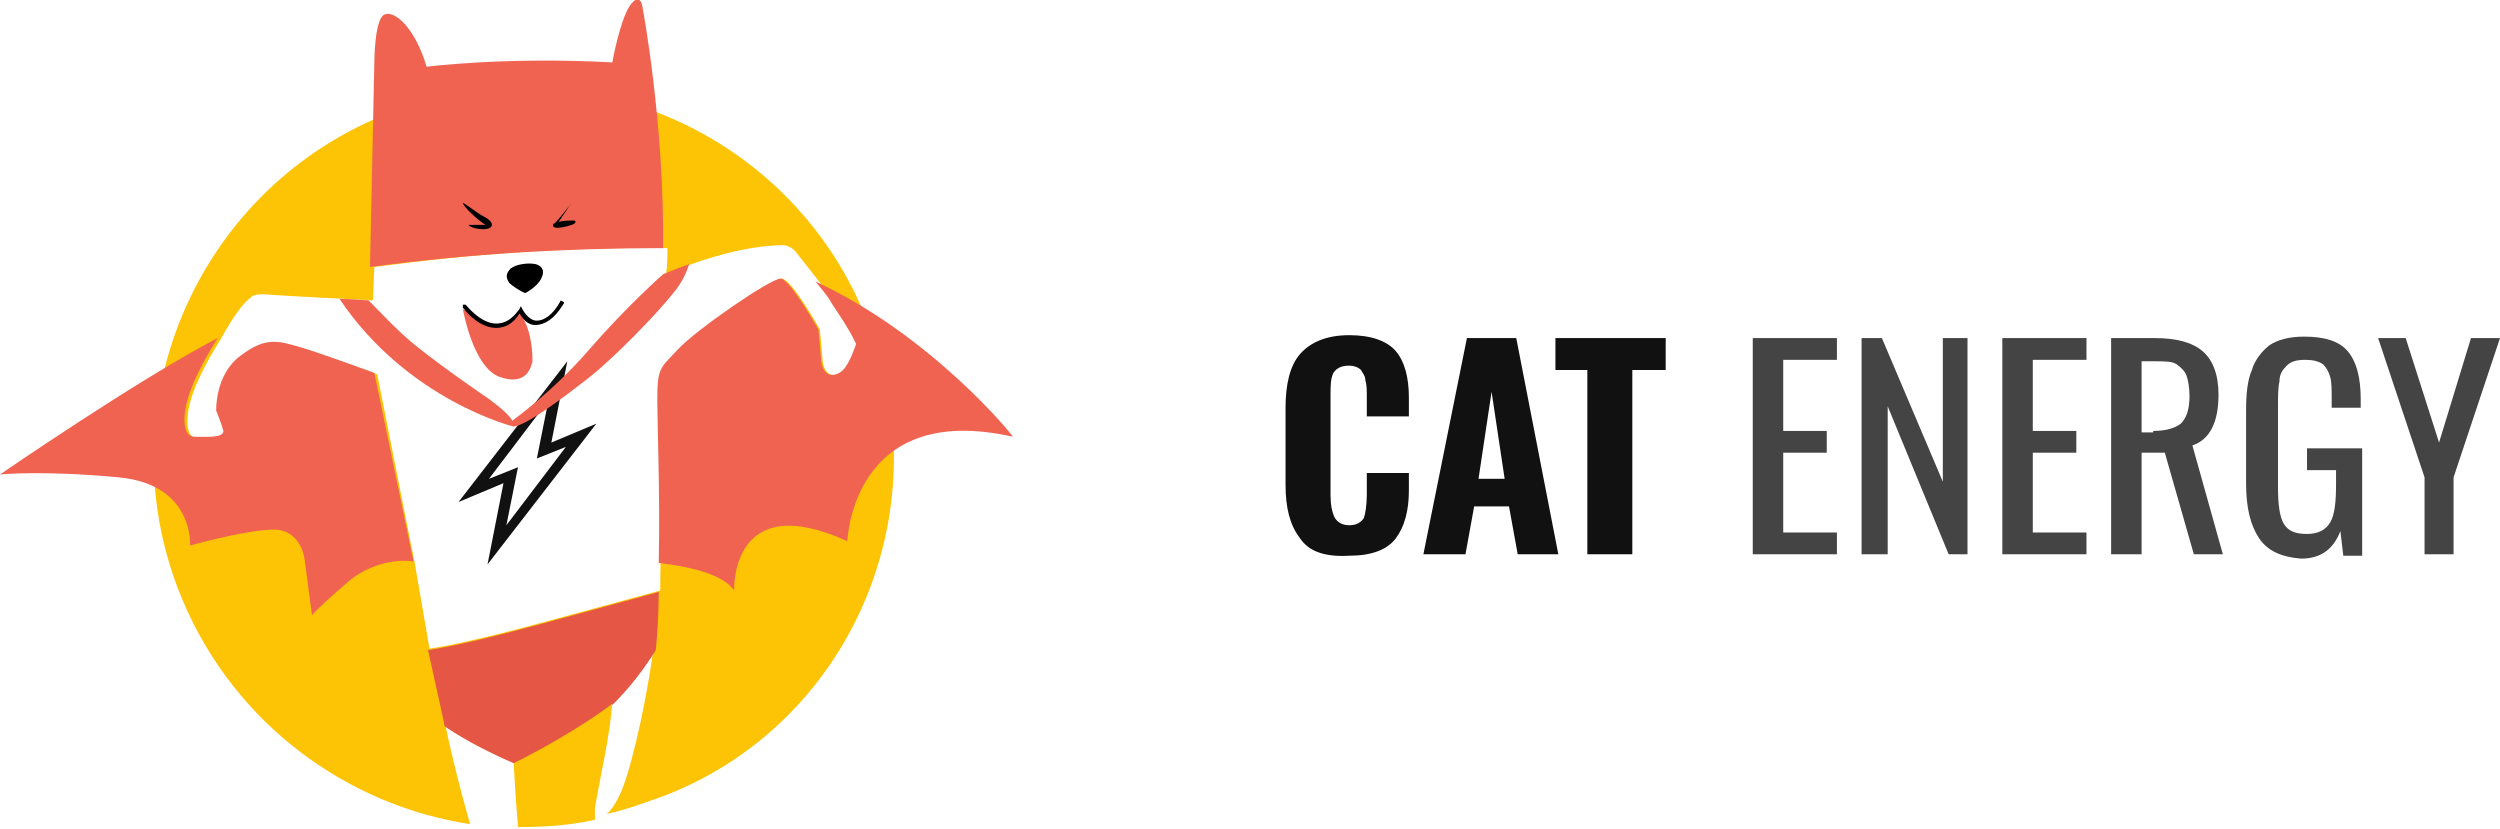
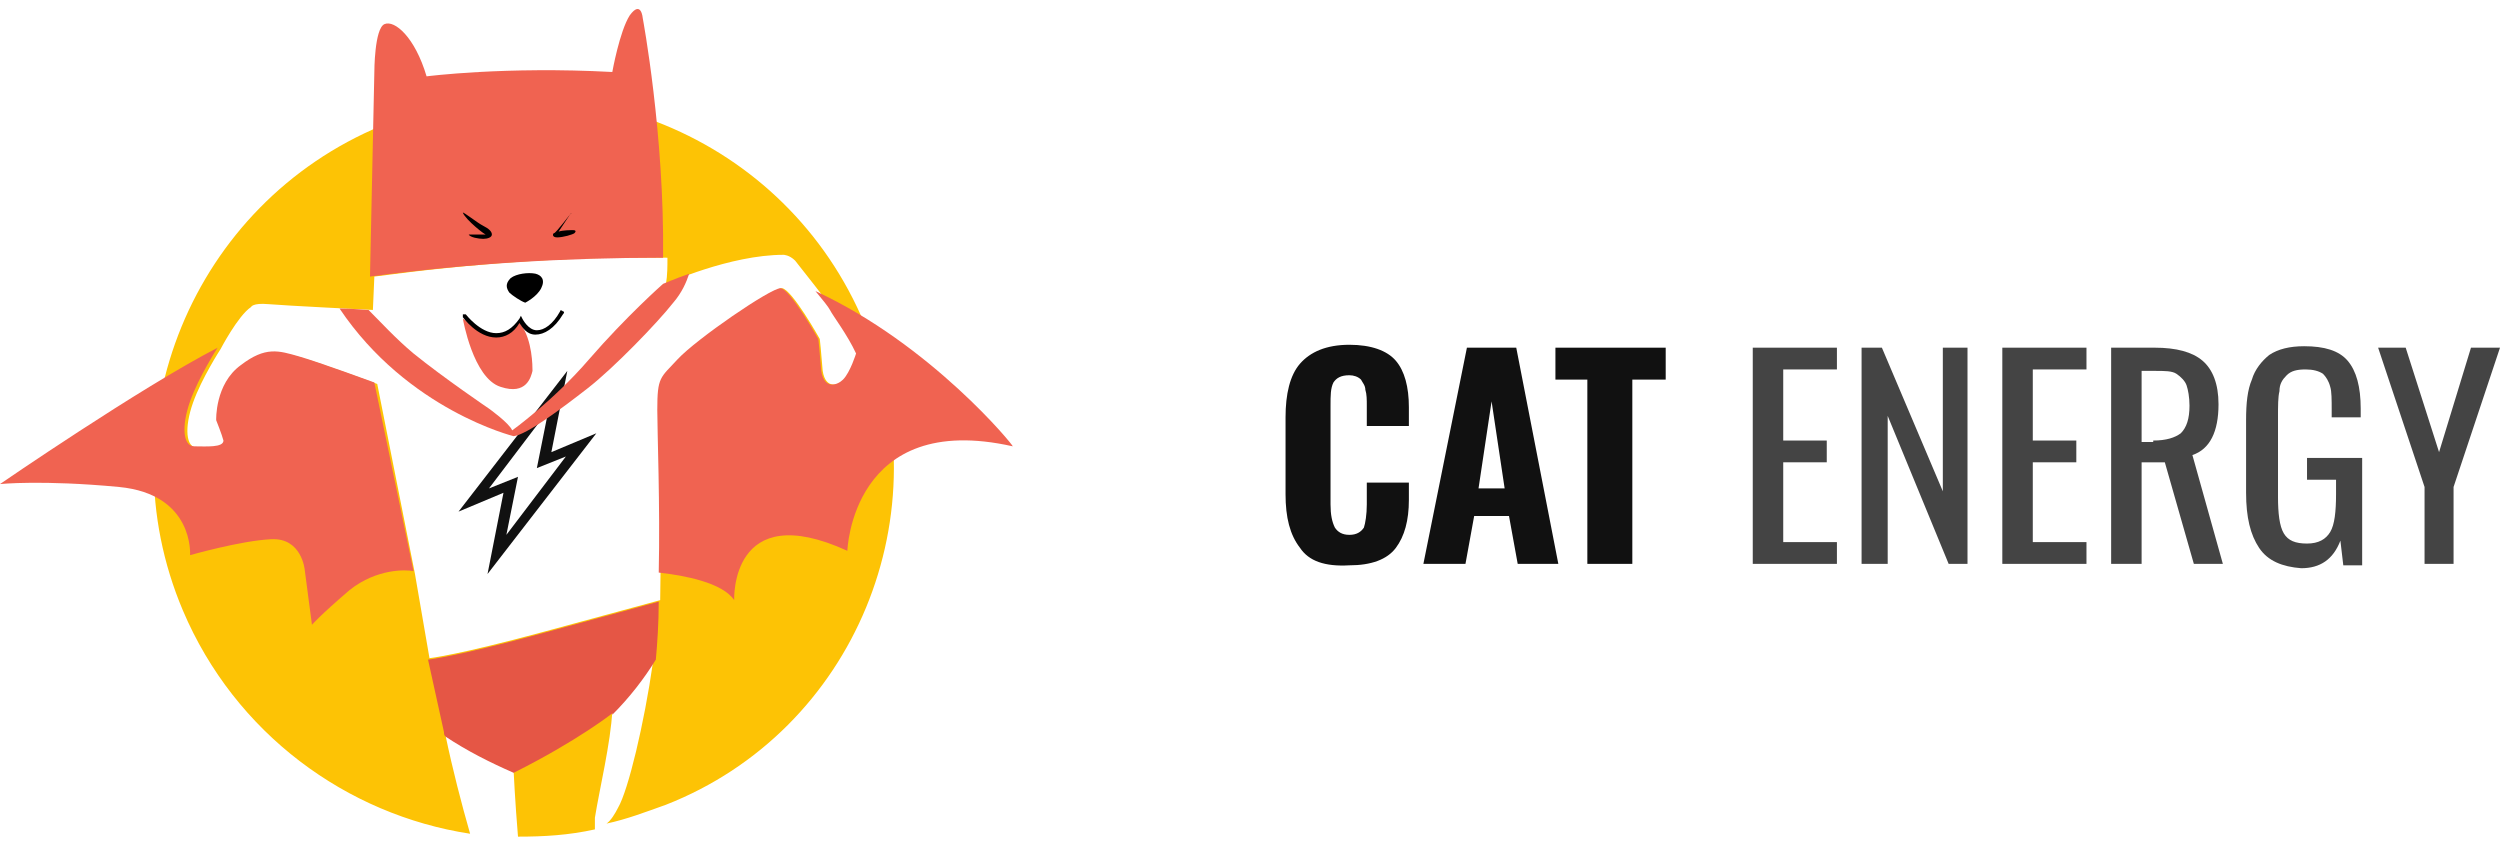
- <svg xmlns="http://www.w3.org/2000/svg" version="1.1" id="Layer_2" x="0px" y="0px" viewBox="0 0 172.3 57.1" style="enable-background:new 0 0 172.3 57.1;" xml:space="preserve">
+ <svg xmlns="http://www.w3.org/2000/svg" width="174px" height="59px" version="1.1" id="Layer_2" x="0px" y="0px" viewBox="0 0 172.3 57.1" style="enable-background:new 0 0 172.3 57.1;" xml:space="preserve">
  <style type="text/css">
    .st0 {
      fill: #FDC305;
    }
    .st1 {
      fill: #F06351;
    }
    .st2 {
      fill: #E55645;
    }
    .st3 {
      fill: #111111;
    }
    .st4 {
      fill: #444444;
    }
  </style>
  <path class="st0" d="M59.6,21.7C54.2,8.7,39.3,2.6,26.3,8S7.1,28.4,12.6,41.4c3.6,8.5,11.3,14.1,19.8,15.4c-0.6-2.1-1.2-4.4-1.7-6.8   c1.5,1,3.1,1.8,4.7,2.5c0,0,0,0,0,0c0,0,0.1,2.1,0.3,4.5c1.8,0,3.5-0.1,5.3-0.5c0-0.2,0-0.4,0-0.8c0.3-1.9,1.1-5.2,1.2-7.4   c1.1-1.1,2.1-2.3,2.9-3.7c0,0,0,0,0,0c0,0.1,0,0.3-0.1,0.4c-0.6,4.2-1.7,8.8-2.4,10c-0.2,0.4-0.5,0.9-0.8,1.1   c1.4-0.3,2.7-0.8,4.1-1.3C58.9,49.7,65.1,34.7,59.6,21.7z M58.2,25.5c-0.4,0.4-1.3,0.7-1.5-0.6c-0.1-1.3-0.2-2.2-0.2-2.2   s-1.9-3.4-2.6-3.5c-0.7,0-5.8,3.5-7.1,4.9c-1.2,1.3-1.4,1.2-1.4,3.5c0,1.7,0.2,8.1,0.1,13.1v0v0c0,0-2.2,0.6-8.1,2.2   c-5.9,1.6-7.8,1.8-7.8,1.8l-1-5.8c0,0,0,0,0,0c0,0,0,0,0,0c0,0,0,0,0,0c0,0,0,0,0,0c0,0,0,0,0,0c0,0,0,0,0,0l-2.6-13.1   c0,0-3.8-1.4-5.2-1.8c-1.4-0.4-2.3-0.7-4,0.6c-1.8,1.3-1.7,3.8-1.7,3.8s0.4,1,0.5,1.4c0,0.5-1.2,0.4-2,0.4s-0.9-1.4-0.3-3.1   c0.6-1.7,1.9-3.7,1.9-3.7s1.2-2.3,2.1-2.9c0,0,0.1-0.3,1.2-0.2c1.1,0.1,7.2,0.4,7.2,0.4l0.1-2.3c6.7-0.9,13.4-1.4,20.2-1.3   c0,0.6,0,1.2-0.1,1.8c0,0,4.4-2,8.1-2c0,0,0.4,0,0.8,0.4c0.3,0.4,2.4,3,2.6,3.4c0.2,0.4,1.2,1.7,1.8,3C59,23.7,58.6,25.1,58.2,25.5z   " />
  <path class="st1" d="M56.2,19.4c0.5,0.6,0.9,1.1,1,1.3c0.2,0.4,1.2,1.7,1.8,3c0,0-0.4,1.3-0.9,1.8c-0.4,0.4-1.3,0.7-1.5-0.6   c-0.1-1.3-0.2-2.2-0.2-2.2s-1.9-3.4-2.6-3.5c-0.7,0-5.8,3.5-7.1,4.9c-1.2,1.3-1.4,1.2-1.4,3.5c0,1.5,0.2,6.6,0.1,11.2   c1.8,0.2,4.4,0.7,5.2,1.9c0,0-0.3-7.1,7.8-3.4c0,0,0.3-9.7,11.4-7.2C69.9,30.1,64.2,23.1,56.2,19.4z" />
  <path class="st1" d="M45.7,17.1c0.1-8.5-1.4-16.5-1.4-16.5s-0.1-1.3-0.9-0.2c-0.7,1.1-1.2,3.9-1.2,3.9c-7.4-0.4-12.8,0.3-12.8,0.3   c-0.8-2.7-2.2-3.9-2.9-3.6c-0.7,0.3-0.7,3.3-0.7,3.3l-0.3,14.1C32.2,17.5,39,17.1,45.7,17.1z" />
  <path class="st2" d="M45.2,44.8c0.1-1.1,0.2-2.5,0.2-4c0,0-2.2,0.6-8.1,2.2c-5.9,1.6-7.8,1.8-7.8,1.8l1.1,5c0,0.1,0,0.2,0.1,0.3   c1.5,1,3.1,1.8,4.7,2.5c4.4-2.2,6.8-4.1,6.8-4.1c0,0,0,0,0,0.1C43.4,47.4,44.4,46.1,45.2,44.8z" />
  <path d="M31.9,14c0-0.1,1,0.7,1.4,0.9s0.6,0.4,0.6,0.6s-0.3,0.3-0.6,0.3s-0.9-0.1-1-0.3c0,0,0.6,0,0.9,0h0.3   C33.5,15.6,32.1,14.5,31.9,14z" />
  <path d="M39.3,14.1c0,0-1,1.3-1.1,1.3s-0.2,0.3,0.2,0.3s1.1-0.2,1.2-0.3s0.1-0.2-0.1-0.2c-0.2,0-0.7,0-1,0.1L39.3,14.1   C39.4,14.1,39.4,14,39.3,14.1z" />
  <path d="M36.2,20.2c0,0,0.8-0.4,1.1-1s0-0.9-0.4-1c-0.5-0.1-1.3,0-1.7,0.3c-0.4,0.4-0.3,0.7-0.1,1C35.3,19.7,35.9,20.1,36.2,20.2z" />
  <path class="st1" d="M35.8,21.4c0,0-0.2,0.4-0.5,0.6c-0.2,0.2-0.6,0.4-1,0.4c-0.6,0-1.1-0.2-1.5-0.4c-0.2-0.1-0.4-0.3-0.5-0.4   c-0.2-0.2-0.4-0.3-0.4-0.3s0.7,4.1,2.6,4.7c1.8,0.6,2.1-0.7,2.2-1.1c0-0.3,0-2.1-0.8-3.2C35.9,21.4,35.9,21.6,35.8,21.4z" />
  <g>
    <path d="M34.2,22.6C34.1,22.6,34.1,22.6,34.2,22.6c-1.3,0-2.3-1.4-2.3-1.4c0-0.1,0-0.2,0-0.2c0.1,0,0.2,0,0.2,0c0,0,1,1.3,2.1,1.3     c0,0,0,0,0,0c0.6,0,1.1-0.3,1.6-1l0.1-0.2l0.1,0.2c0,0,0.4,0.8,1,0.8c0.5,0,1.1-0.4,1.6-1.3c0-0.1,0.1-0.1,0.2,0     c0.1,0,0.1,0.1,0,0.2c-0.6,1-1.3,1.4-1.9,1.4c-0.6,0-0.9-0.5-1.1-0.8C35.4,22.3,34.8,22.6,34.2,22.6z" />
  </g>
  <path class="st3" d="M41.1,29.2l-3.1,1.3l1.1-5.6l-7.5,9.7l3.1-1.3l-1.1,5.6L41.1,29.2z M33.7,33l4.1-5.4l-0.8,4l2-0.8l-4.1,5.4   l0.8-4L33.7,33z" />
  <path class="st1" d="M45.7,18.9c0,0-2.5,2.2-5.1,5.2c-2.5,2.9-5.3,4.9-5.3,4.9c-0.2-0.5-1.6-1.5-1.6-1.5s-3.1-2.1-5.2-3.8   c-1.2-1-2.3-2.2-3.1-3c-0.3,0-1.1-0.1-2-0.1c4.7,7,12,8.8,12,8.8c0.9-0.1,3.3-1.9,5.1-3.3s4.8-4.5,5.9-5.9c0.6-0.7,0.9-1.4,1.1-2   C46.4,18.6,45.7,18.9,45.7,18.9z" />
  <path class="st1" d="M25.8,25.7c0,0-3.8-1.4-5.2-1.8c-1.4-0.4-2.3-0.7-4,0.6c-1.8,1.3-1.7,3.8-1.7,3.8s0.4,1,0.5,1.4   c0,0.5-1.2,0.4-2,0.4s-0.9-1.4-0.3-3.1c0.6-1.7,1.9-3.7,1.9-3.7c-5.4,2.8-15,9.4-15,9.4s2.9-0.3,8.2,0.2c5.2,0.5,4.9,4.7,4.9,4.7   s3.5-1,5.6-1.1c2.1-0.1,2.3,2.1,2.3,2.1l0.5,3.8c0,0,0.5-0.6,2.6-2.4c1.9-1.5,3.9-1.4,4.4-1.3c0,0,0,0,0,0L25.8,25.7z" />
  <g>
    <path class="st3" d="M89.6,37.1c-0.7-0.9-1-2.1-1-3.7v-5.3c0-1.6,0.3-2.9,1-3.7c0.7-0.8,1.8-1.3,3.4-1.3c1.5,0,2.6,0.4,3.2,1.1     c0.6,0.7,0.9,1.8,0.9,3.2v1.3h-2.9v-1.4c0-0.4,0-0.8-0.1-1.1c0-0.3-0.2-0.5-0.3-0.7c-0.2-0.2-0.5-0.3-0.8-0.3     c-0.6,0-0.9,0.2-1.1,0.5c-0.2,0.4-0.2,0.9-0.2,1.6v6.8c0,0.7,0.1,1.2,0.3,1.6c0.2,0.3,0.5,0.5,1,0.5c0.5,0,0.8-0.2,1-0.5     c0.1-0.3,0.2-0.9,0.2-1.6v-1.5h2.9v1.2c0,1.4-0.3,2.5-0.9,3.3c-0.6,0.8-1.7,1.2-3.2,1.2C91.3,38.4,90.2,38,89.6,37.1z" />
    <path class="st3" d="M101.1,23.3h3.4l2.9,14.9h-2.8l-0.6-3.3h-2.4l-0.6,3.3h-2.9L101.1,23.3z M103.7,33l-0.9-6l-0.9,6H103.7z" />
    <path class="st3" d="M109.5,25.5h-2.3v-2.2h7.6v2.2h-2.3v12.7h-3.1V25.5z" />
    <path class="st4" d="M120.8,23.3h5.8v1.5h-3.7v4.9h3v1.5h-3v5.5h3.7v1.5h-5.8V23.3z" />
    <path class="st4" d="M128.3,23.3h1.4l4.2,9.9v-9.9h1.7v14.9h-1.3L130.1,28v10.2h-1.8V23.3z" />
    <path class="st4" d="M138,23.3h5.8v1.5h-3.7v4.9h3v1.5h-3v5.5h3.7v1.5H138V23.3z" />
    <path class="st4" d="M145.5,23.3h3c1.5,0,2.6,0.3,3.3,0.9c0.7,0.6,1.1,1.6,1.1,3c0,1.9-0.6,3.1-1.8,3.5l2.1,7.5h-2l-2-7h-1.6v7     h-2.1V23.3z M148.4,29.7c0.9,0,1.5-0.2,1.9-0.5c0.4-0.4,0.6-1,0.6-1.9c0-0.6-0.1-1.1-0.2-1.4c-0.1-0.3-0.4-0.6-0.7-0.8     c-0.3-0.2-0.8-0.2-1.5-0.2h-0.9v4.9H148.4z" />
    <path class="st4" d="M155.7,37.1c-0.6-0.9-0.9-2.1-0.9-3.8v-5c0-1.2,0.1-2.1,0.4-2.8c0.2-0.7,0.7-1.3,1.2-1.7     c0.6-0.4,1.4-0.6,2.4-0.6c1.4,0,2.4,0.3,3,1c0.6,0.7,0.9,1.8,0.9,3.3v0.6h-2v-0.5c0-0.7,0-1.3-0.1-1.6c-0.1-0.4-0.3-0.7-0.5-0.9     c-0.3-0.2-0.7-0.3-1.2-0.3c-0.6,0-1,0.1-1.3,0.4c-0.3,0.3-0.5,0.6-0.5,1.1c-0.1,0.4-0.1,1-0.1,1.8v5.5c0,1.1,0.1,2,0.4,2.5     c0.3,0.5,0.8,0.7,1.6,0.7c0.8,0,1.3-0.3,1.6-0.8c0.3-0.5,0.4-1.4,0.4-2.6v-1H159v-1.5h3.8v7.4h-1.3l-0.2-1.7     c-0.5,1.3-1.4,1.9-2.7,1.9C157.3,38.4,156.3,38,155.7,37.1z" />
    <path class="st4" d="M167.1,32.9l-3.2-9.6h1.9l2.3,7.2l2.2-7.2h2l-3.2,9.6v5.3h-2V32.9z" />
  </g>
</svg>
